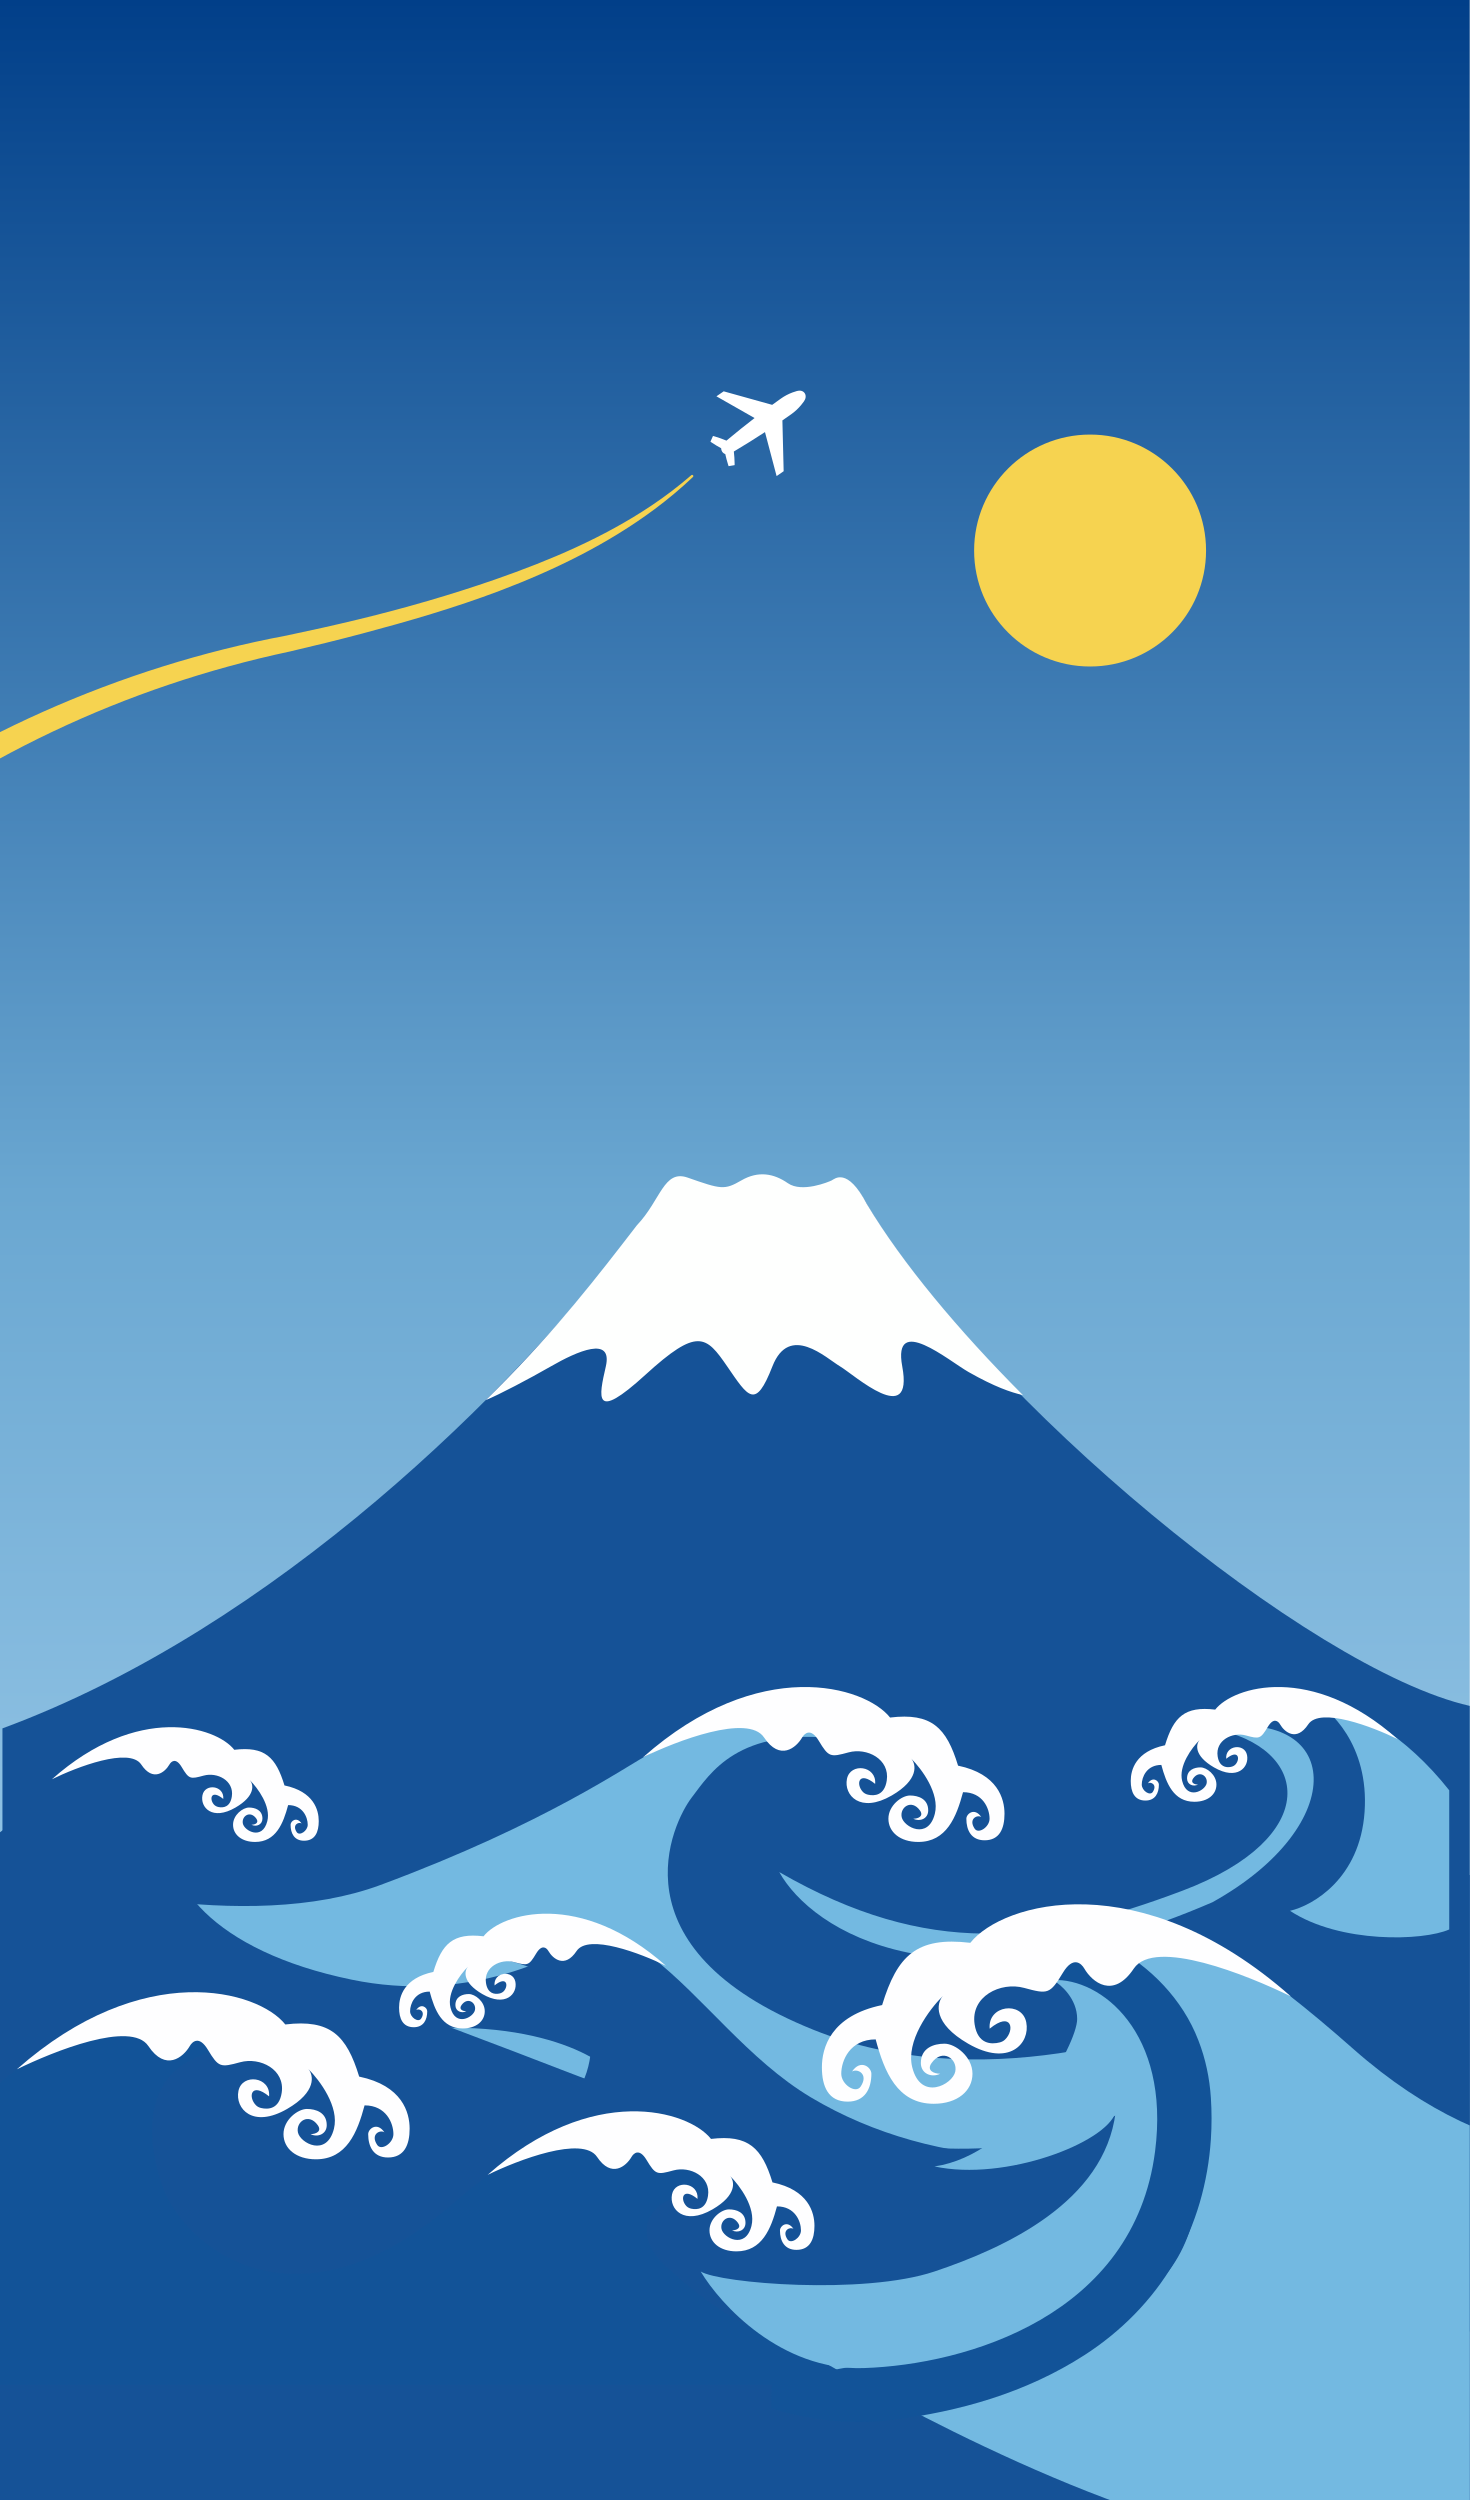
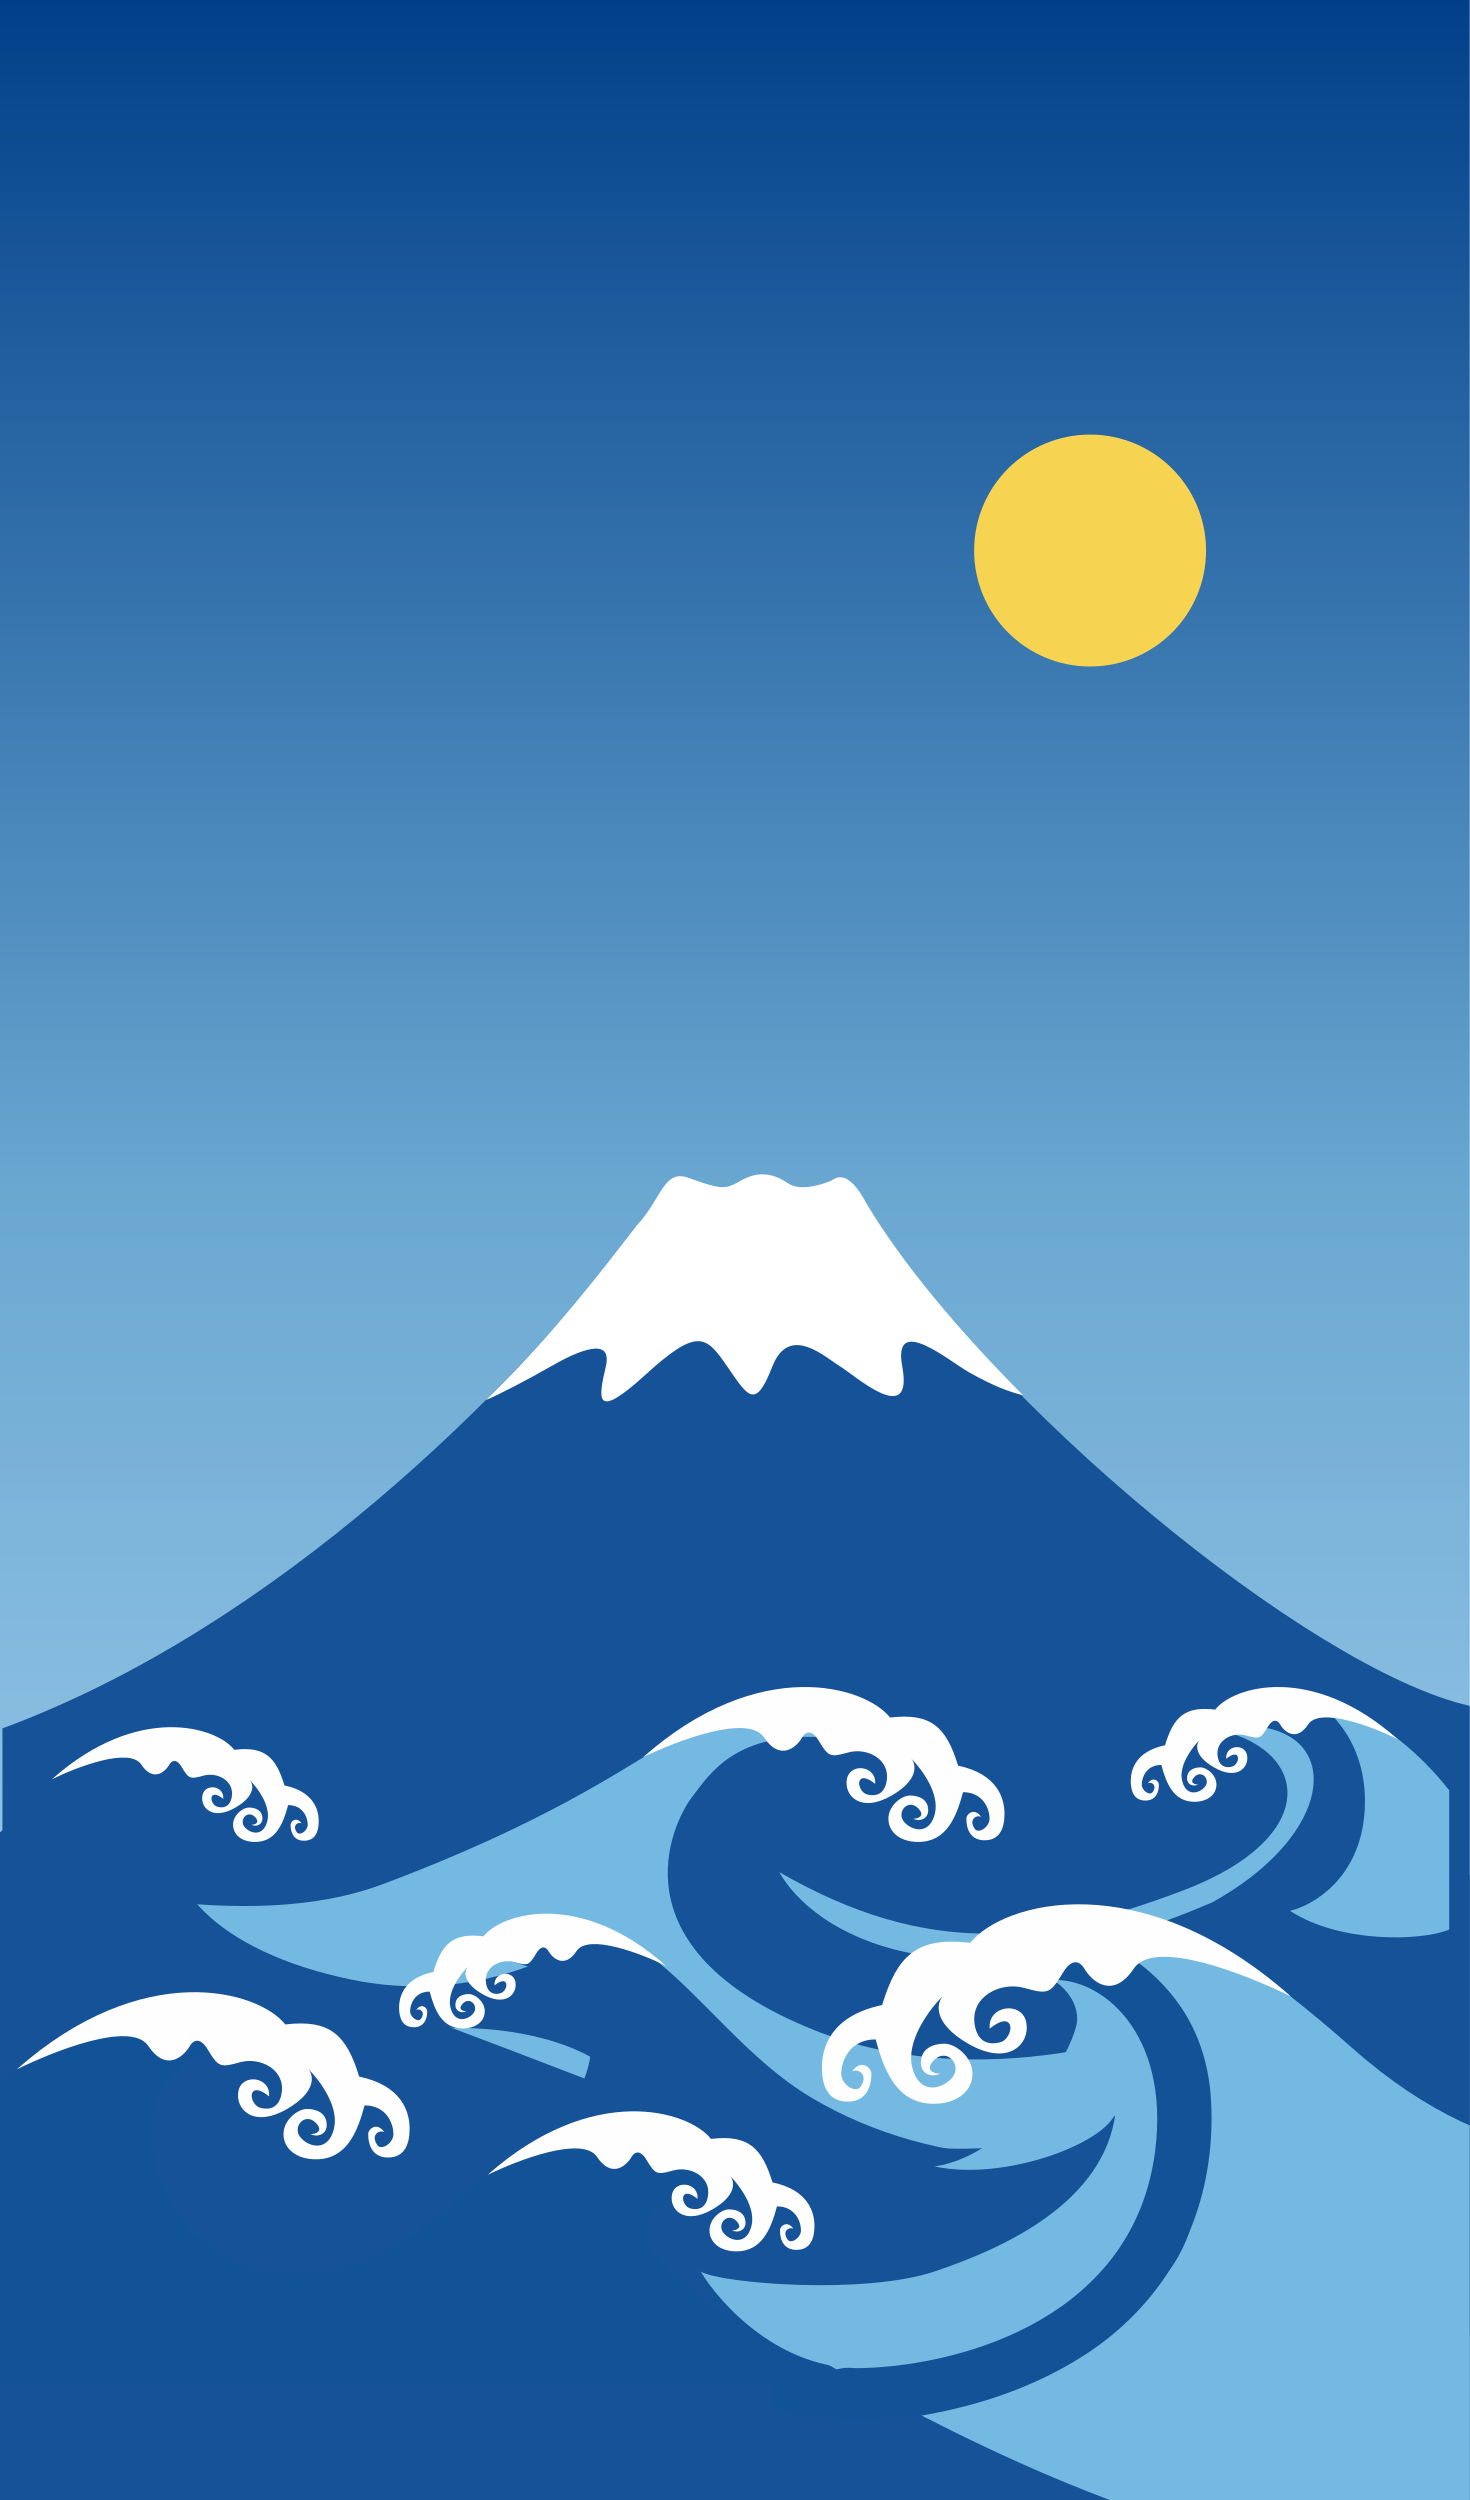
<svg xmlns="http://www.w3.org/2000/svg" width="602" height="1024" viewBox="0 0 602 1024" fill="none">
  <g clip-path="url(#clip0_187_307)">
    <rect width="602" height="1024" fill="white" />
    <rect x="-14" width="630" height="1038" fill="url(#paint0_linear_187_307)" />
    <rect y="768" width="602" height="256" fill="#155297" />
    <path d="M1 955V707.949C113.218 666.486 210.396 569.162 261.298 502.936C271.132 492.571 272.289 479.901 282.122 483.357C295.851 488.181 297.162 488.54 304.103 484.508C311.044 480.477 317.407 481.629 323.192 485.66C328.976 489.691 339.966 485.084 341.123 484.508C342.28 483.933 347.486 478.75 355.584 494.298C402.438 572.618 536.058 683.762 602 698.735V955H1Z" fill="#155297" />
    <path d="M303.65 483.502C310.588 479.481 316.948 480.63 322.729 484.651C328.511 488.671 339.496 484.076 340.653 483.502C341.809 482.927 347.013 477.759 355.107 493.266C369.613 517.462 392.44 544.799 419 571.453C413.957 570.278 407.412 568.049 396.736 561.988C388.641 557.393 365.514 537.864 369.562 559.691C374.294 585.211 349.904 563.137 344.122 559.691C338.34 556.245 323.308 541.885 316.369 559.691C309.431 577.497 306.54 572.327 297.868 559.691C289.195 547.054 285.726 543.608 264.334 563.137C242.941 582.666 245.254 572.327 248.145 559.691C251.036 547.054 236.581 553.373 225.596 559.691C216.808 564.745 204.204 571.37 199 573.476L203.625 568.881C227.979 544.531 244.775 522.771 260.865 501.882C270.694 491.543 271.85 478.907 281.679 482.353C295.402 487.165 296.712 487.523 303.65 483.502Z" fill="#FEFFFE" />
-     <path d="M-88.535 356.652C-89.832 357.574 -90.702 358.971 -90.948 360.543C-91.195 362.115 -90.797 363.734 -89.848 365.035C-88.9 366.336 -87.48 367.21 -85.908 367.456C-84.336 367.702 -82.74 367.301 -81.465 366.348C-81.465 366.348 -81.465 366.348 -81.465 366.348C-75.975 362.247 -70.538 358.159 -65.103 354.094C-11.278 310.81 51.116 281.258 118.758 266.847C128.678 264.54 138.562 262.106 148.418 259.491C167.359 254.456 186.233 248.968 204.596 242.026C227.014 233.517 248.853 222.895 268.126 208.562C273.623 204.467 278.884 200.073 283.836 195.37C283.93 195.281 283.985 195.156 283.99 195.025C283.995 194.894 283.949 194.767 283.862 194.671C283.775 194.575 283.653 194.517 283.522 194.51C283.391 194.502 283.262 194.545 283.164 194.63C283.164 194.63 283.164 194.63 283.164 194.63C278.044 199.085 272.629 203.19 267.001 206.974C247.263 220.216 225.263 229.518 202.89 237.326C184.567 243.69 165.856 249.086 146.942 253.675C137.102 256.058 127.231 258.259 117.319 260.331C49.145 273.114 -16.886 302.48 -71.896 344.786C-77.442 348.734 -82.97 352.693 -88.535 356.652Z" fill="#F6D350" />
+     <path d="M-88.535 356.652C-89.832 357.574 -90.702 358.971 -90.948 360.543C-91.195 362.115 -90.797 363.734 -89.848 365.035C-88.9 366.336 -87.48 367.21 -85.908 367.456C-84.336 367.702 -82.74 367.301 -81.465 366.348C-81.465 366.348 -81.465 366.348 -81.465 366.348C-75.975 362.247 -70.538 358.159 -65.103 354.094C-11.278 310.81 51.116 281.258 118.758 266.847C128.678 264.54 138.562 262.106 148.418 259.491C167.359 254.456 186.233 248.968 204.596 242.026C227.014 233.517 248.853 222.895 268.126 208.562C273.623 204.467 278.884 200.073 283.836 195.37C283.93 195.281 283.985 195.156 283.99 195.025C283.995 194.894 283.949 194.767 283.862 194.671C283.775 194.575 283.653 194.517 283.522 194.51C283.391 194.502 283.262 194.545 283.164 194.63C283.164 194.63 283.164 194.63 283.164 194.63C278.044 199.085 272.629 203.19 267.001 206.974C247.263 220.216 225.263 229.518 202.89 237.326C184.567 243.69 165.856 249.086 146.942 253.675C137.102 256.058 127.231 258.259 117.319 260.331C49.145 273.114 -16.886 302.48 -71.896 344.786C-77.442 348.734 -82.97 352.693 -88.535 356.652Z" fill="#F6D350" opacity="0" />
    <path d="M155.824 772.092C101.292 792.307 19.886 772.288 -14 759.752C13.031 770.134 104.752 799.199 234.5 849.5C275.183 865.272 311.47 872.661 343.276 874.518C461.5 899 493.282 836.271 506.048 819.102C476.275 834.381 400.041 858.238 333.287 831.443C249.844 797.948 275.699 746.237 283.338 736.247C290.978 726.258 302.142 707.454 343.276 712.155C308.606 689.237 273.936 714.505 265.71 718.618C257.483 722.732 223.988 746.824 155.824 772.092Z" fill="#73B9E1" />
    <path d="M558.935 742.123C557.054 769.389 537.78 780.515 528.378 782.669C548.945 796.185 583.027 795.01 593.605 790.309V733.309C575.976 710.979 554.469 698.051 536.605 695.701C544.832 699.814 560.815 714.858 558.935 742.123Z" fill="#73B9E1" />
    <path d="M496.646 779.144C386.643 826.624 332.503 790.7 319.184 766.804C380.297 802.061 426.719 796.185 484.306 774.443C541.894 752.701 537.193 715.68 496.646 708.041C550.12 698.639 553.646 747.412 496.646 779.144Z" fill="#73B9E1" />
    <path d="M347.39 921.349C271.703 926.52 187.36 899.607 154.648 885.504C253.957 885.504 241.617 832.03 241.617 831.442C241.617 830.855 238.091 801.474 185.205 800.298C258.07 755.639 280.988 828.504 332.111 859.061C383.235 889.617 452.574 891.968 506.048 863.762C493.121 899.607 441.997 914.885 347.39 921.349Z" fill="#155297" />
    <path d="M122.917 840.257C52.872 860.471 4.412 838.102 -11.062 824.391L-7.536 756.226C2.062 748.979 24.078 732.251 35.361 723.319C49.464 712.154 118.216 719.794 105.876 747.412C108.226 734.484 75.907 724.495 70.618 747.412C65.329 770.329 87.072 799.123 144.071 810.876C189.671 820.278 226.926 803.041 239.854 793.247L248.081 846.721C235.545 836.143 192.962 820.042 122.917 840.257Z" fill="#155297" />
    <path d="M57.858 722.756C53.044 715.508 31.452 723.762 21.258 728.795C56.353 697.591 88.441 707.154 95.962 716.716C108.496 715.206 113.008 719.736 116.518 731.312C128.55 733.828 130.556 741.378 130.556 745.907C130.556 750.437 129.052 753.96 124.539 753.96C120.529 753.96 119.024 750.94 119.024 747.417C119.024 745.907 121.531 743.894 123.537 746.914C122.381 746.098 119.526 747.417 121.531 750.437C122.69 752.181 126.044 749.934 126.044 747.417C126.044 744.356 124.038 739.365 118.022 739.365C116.016 746.914 113.008 754.464 104.485 754.464C98.97 754.464 95.46 751.444 95.46 747.417C95.46 743.391 99.471 740.371 101.978 740.371C104.485 740.371 107.493 741.378 107.493 744.901C107.493 747.417 104.986 748.424 102.981 747.417C104.485 747.417 106.222 746.638 104.986 744.901C102.479 741.378 98.869 743.894 99.471 746.914C100.073 749.934 107.493 753.96 109.498 745.907C111.02 739.796 105.603 732.415 102.36 729.169C103.858 730.912 104.732 735.565 96.463 740.371C86.937 745.907 81.938 740.298 82.926 735.338C83.929 730.305 91.951 731.312 91.449 736.848C86.563 732.835 85.612 736.722 87.551 739.061C88.061 739.678 88.814 740.04 89.601 740.184C91.575 740.545 94.301 740.134 94.959 735.842C95.962 729.299 88.942 725.776 83.427 727.286C77.912 728.795 77.411 728.795 74.403 723.762C71.996 719.736 70.102 721.514 69.389 722.756C67.583 725.9 62.671 730.003 57.858 722.756Z" fill="#FEFEFF" />
    <path d="M535.85 706.302C540.663 699.055 562.256 707.309 572.45 712.342C537.354 681.137 505.267 690.7 497.746 700.263C485.212 698.753 480.7 703.283 477.19 714.858C465.157 717.375 463.152 724.924 463.152 729.454C463.152 733.984 464.656 737.507 469.168 737.507C473.179 737.507 474.683 734.487 474.683 730.964C474.683 729.454 472.177 727.441 470.171 730.461C471.327 729.645 474.182 730.964 472.177 733.984C471.018 735.728 467.664 733.48 467.664 730.964C467.664 727.902 469.67 722.911 475.686 722.911C477.692 730.461 480.7 738.01 489.223 738.01C494.738 738.01 498.248 734.99 498.248 730.964C498.248 726.938 494.237 723.918 491.73 723.918C489.223 723.918 486.215 724.924 486.215 728.447C486.215 730.964 488.722 731.97 490.727 730.964C489.223 730.964 487.485 730.185 488.722 728.447C491.229 724.924 494.838 727.441 494.237 730.461C493.635 733.48 486.215 737.507 484.209 729.454C482.687 723.342 488.105 715.961 491.348 712.715C489.85 714.458 488.976 719.112 497.245 723.918C506.771 729.454 511.77 723.845 510.782 718.885C509.779 713.852 501.757 714.858 502.259 720.395C507.144 716.382 508.095 720.269 506.157 722.608C505.647 723.224 504.894 723.587 504.106 723.731C502.133 724.092 499.407 723.681 498.749 719.388C497.746 712.845 504.765 709.322 510.281 710.832C515.796 712.342 516.297 712.342 519.305 707.309C521.712 703.283 523.606 705.061 524.319 706.302C526.125 709.446 531.037 713.55 535.85 706.302Z" fill="#FEFEFF" />
    <path d="M236.161 799.147C240.974 791.9 262.567 800.154 272.761 805.187C237.665 773.982 205.578 783.545 198.057 793.108C185.523 791.598 181.011 796.127 177.501 807.703C165.468 810.22 163.463 817.769 163.463 822.299C163.463 826.828 164.967 830.351 169.479 830.351C173.49 830.351 174.994 827.332 174.994 823.809C174.994 822.299 172.488 820.285 170.482 823.305C171.638 822.49 174.493 823.809 172.488 826.828C171.329 828.572 167.975 826.325 167.975 823.809C167.975 820.747 169.981 815.756 175.997 815.756C178.003 823.305 181.011 830.855 189.534 830.855C195.049 830.855 198.559 827.835 198.559 823.809C198.559 819.782 194.548 816.762 192.041 816.762C189.534 816.762 186.526 817.769 186.526 821.292C186.526 823.809 189.033 824.815 191.038 823.809C189.534 823.809 187.796 823.03 189.033 821.292C191.54 817.769 195.149 820.286 194.548 823.305C193.946 826.325 186.526 830.351 184.52 822.299C182.998 816.187 188.416 808.806 191.659 805.56C190.161 807.303 189.287 811.957 197.556 816.762C207.082 822.299 212.081 816.689 211.093 811.729C210.09 806.696 202.068 807.703 202.57 813.239C207.455 809.227 208.406 813.114 206.468 815.453C205.958 816.069 205.205 816.431 204.417 816.575C202.444 816.937 199.718 816.525 199.06 812.233C198.057 805.69 205.076 802.167 210.592 803.677C216.107 805.187 216.608 805.187 219.616 800.154C222.023 796.127 223.917 797.905 224.63 799.147C226.436 802.291 231.348 806.395 236.161 799.147Z" fill="#FEFEFF" />
    <path d="M312.946 711.658C306.425 701.874 277.171 713.017 263.359 719.812C310.908 677.686 354.382 690.595 364.571 703.505C381.553 701.466 387.666 707.581 392.421 723.209C408.724 726.606 411.441 736.798 411.441 742.913C411.441 749.028 409.403 753.784 403.289 753.784C397.855 753.784 395.817 749.707 395.817 744.951C395.817 742.913 399.214 740.195 401.931 744.272C400.365 743.171 396.497 744.951 399.214 749.028C400.783 751.382 405.327 748.348 405.327 744.951C405.327 740.818 402.61 734.08 394.459 734.08C391.742 744.272 387.666 754.464 376.118 754.464C368.646 754.464 363.892 750.387 363.892 744.951C363.892 739.516 369.326 735.439 372.722 735.439C376.118 735.439 380.194 736.798 380.194 741.554C380.194 744.951 376.798 746.31 374.081 744.951C376.118 744.951 378.473 743.9 376.798 741.554C373.401 736.798 368.511 740.195 369.326 744.272C370.141 748.348 380.194 753.784 382.911 742.913C384.973 734.662 377.634 724.697 373.24 720.316C375.27 722.668 376.454 728.951 365.25 735.439C352.344 742.913 345.571 735.34 346.91 728.644C348.268 721.85 359.137 723.209 358.457 730.683C351.61 725.079 350.467 730.887 353.461 733.989C354.015 734.564 354.755 734.921 355.533 735.1C358.223 735.718 362.273 735.43 363.212 729.324C364.571 720.491 355.061 715.735 347.589 717.773C340.117 719.812 339.438 719.812 335.362 713.017C332.102 707.582 329.536 709.982 328.569 711.658C326.122 715.902 319.467 721.442 312.946 711.658Z" fill="#FEFEFF" />
    <circle cx="446.5" cy="225.5" r="47.5" fill="#F6D350" />
    <path d="M272.801 928.324C302.492 955.731 329.915 967.971 398.698 976.84L-127 976.84V895.161C-110.623 903.963 -65.218 910.391 -14.614 865.682C48.642 809.796 72.593 806.111 118.039 839.275C57.24 832.519 57.854 869.981 66.452 895.161C75.05 920.34 121.11 958.416 185.594 902.53C250.078 846.644 287.54 869.981 312.105 906.215C283.855 886.563 248.849 906.215 272.801 928.324Z" fill="#125398" />
    <path d="M244.55 883.468C238.655 874.625 212.206 884.697 199.719 890.838C242.708 852.762 282.013 864.43 291.225 876.099C306.578 874.257 312.105 879.784 316.404 893.909C331.143 896.979 333.6 906.191 333.6 911.719C333.6 917.246 331.757 921.545 326.23 921.545C321.317 921.545 319.475 917.86 319.475 913.561C319.475 911.719 322.545 909.262 325.002 912.947C323.586 911.952 320.089 913.561 322.545 917.246C323.964 919.374 328.073 916.632 328.073 913.561C328.073 909.825 325.616 903.735 318.246 903.735C315.79 912.947 312.105 922.159 301.665 922.159C294.909 922.159 290.61 918.474 290.61 913.561C290.61 908.648 295.523 904.963 298.594 904.963C301.665 904.963 305.35 906.191 305.35 910.49C305.35 913.561 302.279 914.789 299.822 913.561C301.665 913.561 303.793 912.611 302.279 910.49C299.208 906.191 294.787 909.262 295.523 912.947C296.26 916.632 305.35 921.545 307.806 911.719C309.67 904.261 303.035 895.254 299.062 891.294C300.897 893.42 301.968 899.099 291.839 904.963C280.17 911.719 274.047 904.874 275.257 898.822C276.485 892.68 286.311 893.909 285.697 900.664C279.567 895.649 278.494 900.747 281.101 903.569C281.643 904.156 282.386 904.513 283.166 904.682C285.597 905.207 289.16 904.87 289.996 899.436C291.225 891.452 282.627 887.153 275.871 888.996C269.116 890.838 268.502 890.838 264.817 884.697C261.869 879.784 259.549 881.953 258.676 883.468C256.463 887.305 250.446 892.312 244.55 883.468Z" fill="#FEFEFF" />
    <path d="M60.761 838.055C53.675 827.451 21.889 840.237 6.881 847.601C58.547 801.944 105.784 815.227 116.856 829.219C135.308 827.009 141.951 833.637 147.117 850.574C164.831 854.256 167.784 865.302 167.784 871.93C167.784 878.557 165.569 883.712 158.927 883.712C153.022 883.712 150.808 879.294 150.808 874.139C150.808 871.93 154.498 868.984 157.45 873.403C155.749 872.209 151.546 874.139 154.498 878.557C156.203 881.109 161.141 877.821 161.141 874.139C161.141 869.66 158.189 862.357 149.332 862.357C146.379 873.403 141.951 884.449 129.403 884.449C121.284 884.449 116.118 880.03 116.118 874.139C116.118 868.248 122.022 863.829 125.713 863.829C129.403 863.829 133.832 865.302 133.832 870.457C133.832 874.139 130.141 875.612 127.189 874.139C129.403 874.139 131.961 872.999 130.141 870.457C126.451 865.302 121.137 868.984 122.022 873.403C122.908 877.821 133.832 883.712 136.784 871.93C139.025 862.988 131.049 852.188 126.276 847.438C128.481 849.989 129.767 856.798 117.594 863.829C103.57 871.93 96.211 863.722 97.665 856.465C99.142 849.101 110.951 850.574 110.213 858.675C102.717 852.556 101.513 858.99 104.857 862.332C105.421 862.896 106.158 863.252 106.933 863.438C109.855 864.139 114.347 863.897 115.38 857.202C116.856 847.629 106.523 842.474 98.404 844.683C90.285 846.892 89.546 846.892 85.118 839.528C81.575 833.637 78.787 836.239 77.737 838.055C75.078 842.655 67.847 848.659 60.761 838.055Z" fill="#FEFEFF" />
    <path d="M554.382 839.307C478.872 772.594 445.75 768.412 391.5 808C417.5 789.027 489.5 816.697 491.5 873.5C493.5 930.303 476.5 968.113 334 965.5C334 965.5 428.5 1022.5 504 1039C579.5 1055.5 625.5 1055.5 625.5 1055.5L688.541 972V874.497C668.991 885.004 614.79 892.678 554.382 839.307Z" fill="#73B9E1" />
    <path d="M439.183 790.507C437.087 796.836 434.991 803.164 432.896 809.493C437.069 811.156 441.327 813.362 445.214 815.839C456.349 822.907 464.999 832.599 469.426 844.088C471.463 849.299 472.642 854.903 473.025 860.755C473.33 865.389 473.334 870.059 473.027 874.705C472.094 889.017 468.134 902.992 461.058 915.111C454.012 927.264 443.879 937.453 431.8 945.28C411.841 958.215 387.468 964.299 362.707 967.379C352.582 968.631 342.267 970.344 331.867 972.641C326.585 973.781 321.585 975.066 316.103 976.501C316.034 979.834 315.966 983.166 315.897 986.499C321.447 988.159 326.64 989.457 332.227 990.38C343.226 992.244 354.578 992.568 365.653 991.197C392.74 987.783 420.106 980.211 444.339 964.562C459.001 955.083 471.976 942.168 480.936 926.68C489.957 911.234 494.844 893.672 495.977 876.221C496.352 870.547 496.345 864.877 495.975 859.245C495.459 851.314 493.819 843.31 490.851 835.723C484.381 818.816 470.958 805.335 455.931 797.363C450.613 794.51 445.068 792.198 439.183 790.507Z" fill="#125398" />
    <path d="M353.74 969.967C319.914 971.077 295.153 944.055 287 930.405C294.876 935.264 353.74 940.122 382.758 930.405C411.775 920.689 452.399 901.949 456.959 865.164C453.228 877.657 411.775 893.62 382.758 887.374C416.335 882.516 441.207 837.402 441.207 826.991C441.207 818.662 434.574 812.878 431.258 811.027C451.018 810.102 479.344 832.545 473.126 881.127C464.509 948.453 396.023 968.579 353.74 969.967Z" fill="#73B9E1" />
    <path d="M464.405 806.328C472.863 793.67 510.808 808.932 528.723 817.723C467.048 763.221 410.659 779.077 397.443 795.779C375.416 793.142 367.487 801.054 361.319 821.272C340.173 825.668 336.649 838.853 336.649 846.765C336.649 854.677 339.292 860.83 347.222 860.83C354.27 860.83 356.914 855.556 356.914 849.402C356.914 846.765 352.508 843.249 348.984 848.523C351.016 847.099 356.033 849.402 352.508 854.677C350.473 857.723 344.579 853.797 344.579 849.402C344.579 844.055 348.103 835.337 358.676 835.337C362.2 848.523 367.487 861.709 382.465 861.709C392.157 861.709 398.324 856.435 398.324 849.402C398.324 842.37 391.276 837.095 386.87 837.095C382.465 837.095 377.178 838.853 377.178 845.007C377.178 849.402 381.584 851.16 385.108 849.402C382.465 849.402 379.411 848.042 381.584 845.007C385.989 838.853 392.333 843.249 391.276 848.523C390.218 853.797 377.178 860.83 373.654 846.765C370.979 836.091 380.5 823.198 386.198 817.529C383.566 820.573 382.03 828.701 396.562 837.095C413.302 846.765 422.088 836.968 420.351 828.305C418.589 819.514 404.492 821.272 405.373 830.942C414.444 823.537 415.797 831.533 411.599 835.471C411.017 836.016 410.286 836.371 409.515 836.571C406.037 837.474 400.465 837.351 399.205 829.184C397.443 817.756 409.778 811.603 419.47 814.24C429.162 816.877 430.043 816.877 435.329 808.086C439.559 801.054 442.887 804.159 444.14 806.328C447.314 811.819 455.947 818.987 464.405 806.328Z" fill="#FEFEFF" />
-     <path d="M326.452 160.15C327.025 159.993 327.638 159.939 328.216 160.088C328.795 160.237 329.288 160.573 329.607 161.052C329.926 161.53 330.052 162.125 329.98 162.735C329.908 163.346 329.64 163.918 329.292 164.413C328.913 164.95 328.517 165.465 328.106 165.955C326.912 167.381 325.587 168.61 324.131 169.643C322.917 170.504 321.694 171.354 320.469 172.199L320.986 193.011L318.095 195L313.333 176.991C309.212 179.685 305.035 182.294 300.797 184.811C300.725 184.854 300.653 184.896 300.58 184.939C300.761 186.521 300.868 188.117 300.896 189.725C300.901 189.989 300.903 190.255 300.904 190.519C300.079 190.661 299.255 190.802 298.431 190.944C298.348 190.693 298.267 190.442 298.188 190.191C297.754 188.802 297.383 187.401 297.074 185.991C296.56 185.818 296.113 185.482 295.807 185.023C295.528 184.604 295.381 184.108 295.379 183.6C294.106 182.914 292.86 182.166 291.643 181.353C291.428 181.21 291.213 181.064 291 180.916C291.346 180.132 291.692 179.347 292.038 178.563C292.286 178.631 292.533 178.702 292.779 178.775C294.411 179.257 296.005 179.825 297.56 180.481C297.635 180.418 297.711 180.355 297.786 180.293C301.492 177.187 305.255 174.166 309.074 171.228L293.447 162.333L296.186 160.45L296.422 160.288L316.288 165.826C317.477 164.96 318.67 164.1 319.87 163.249C321.326 162.216 322.913 161.38 324.631 160.741C325.222 160.521 325.83 160.323 326.452 160.15Z" fill="white" />
+     <path d="M326.452 160.15C327.025 159.993 327.638 159.939 328.216 160.088C328.795 160.237 329.288 160.573 329.607 161.052C329.926 161.53 330.052 162.125 329.98 162.735C329.908 163.346 329.64 163.918 329.292 164.413C328.913 164.95 328.517 165.465 328.106 165.955C326.912 167.381 325.587 168.61 324.131 169.643C322.917 170.504 321.694 171.354 320.469 172.199L320.986 193.011L318.095 195L313.333 176.991C309.212 179.685 305.035 182.294 300.797 184.811C300.725 184.854 300.653 184.896 300.58 184.939C300.761 186.521 300.868 188.117 300.896 189.725C300.901 189.989 300.903 190.255 300.904 190.519C300.079 190.661 299.255 190.802 298.431 190.944C298.348 190.693 298.267 190.442 298.188 190.191C297.754 188.802 297.383 187.401 297.074 185.991C296.56 185.818 296.113 185.482 295.807 185.023C295.528 184.604 295.381 184.108 295.379 183.6C294.106 182.914 292.86 182.166 291.643 181.353C291.428 181.21 291.213 181.064 291 180.916C291.346 180.132 291.692 179.347 292.038 178.563C292.286 178.631 292.533 178.702 292.779 178.775C294.411 179.257 296.005 179.825 297.56 180.481C297.635 180.418 297.711 180.355 297.786 180.293C301.492 177.187 305.255 174.166 309.074 171.228L293.447 162.333L296.186 160.45L296.422 160.288L316.288 165.826C317.477 164.96 318.67 164.1 319.87 163.249C321.326 162.216 322.913 161.38 324.631 160.741C325.222 160.521 325.83 160.323 326.452 160.15Z" fill="white" opacity="0" />
  </g>
  <defs>
    <linearGradient id="paint0_linear_187_307" x1="301" y1="0" x2="301" y2="1038" gradientUnits="userSpaceOnUse">
      <stop stop-color="#013F89" />
      <stop offset="0.471" stop-color="#6AA7D1" />
      <stop offset="1" stop-color="#B6DEF7" />
    </linearGradient>
    <clipPath id="clip0_187_307">
      <rect width="602" height="1024" fill="white" />
    </clipPath>
  </defs>
</svg>
